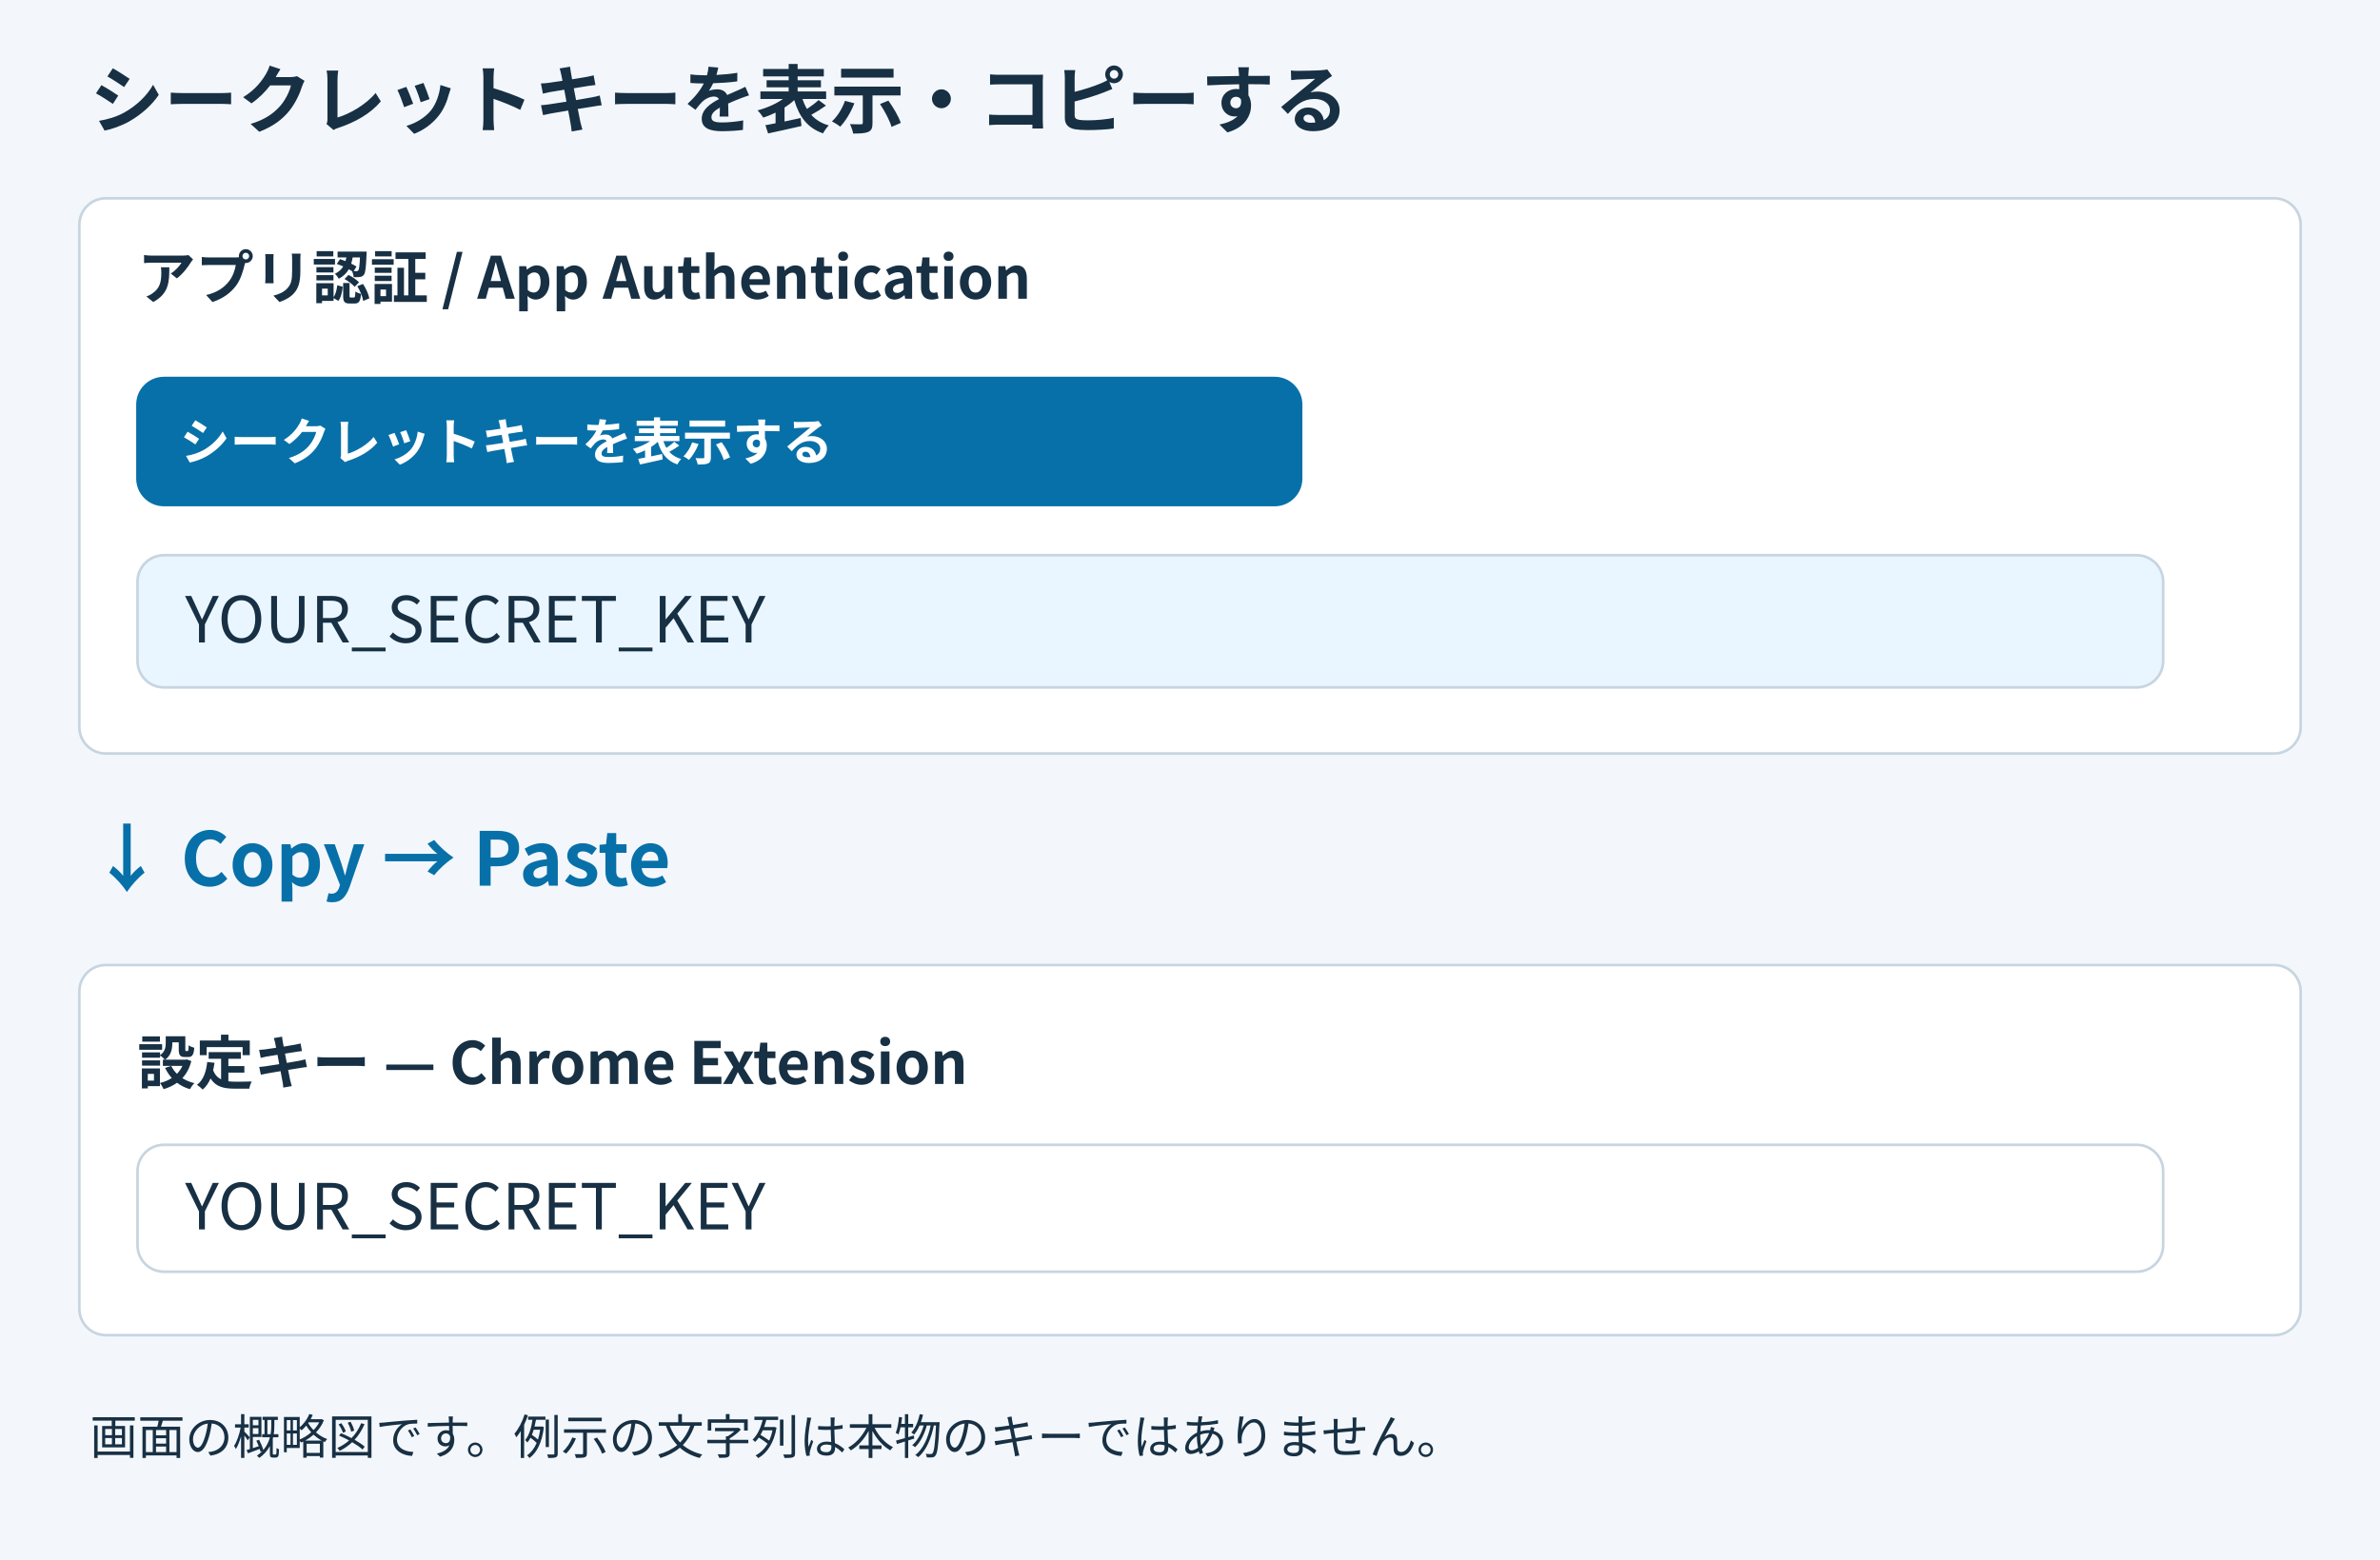
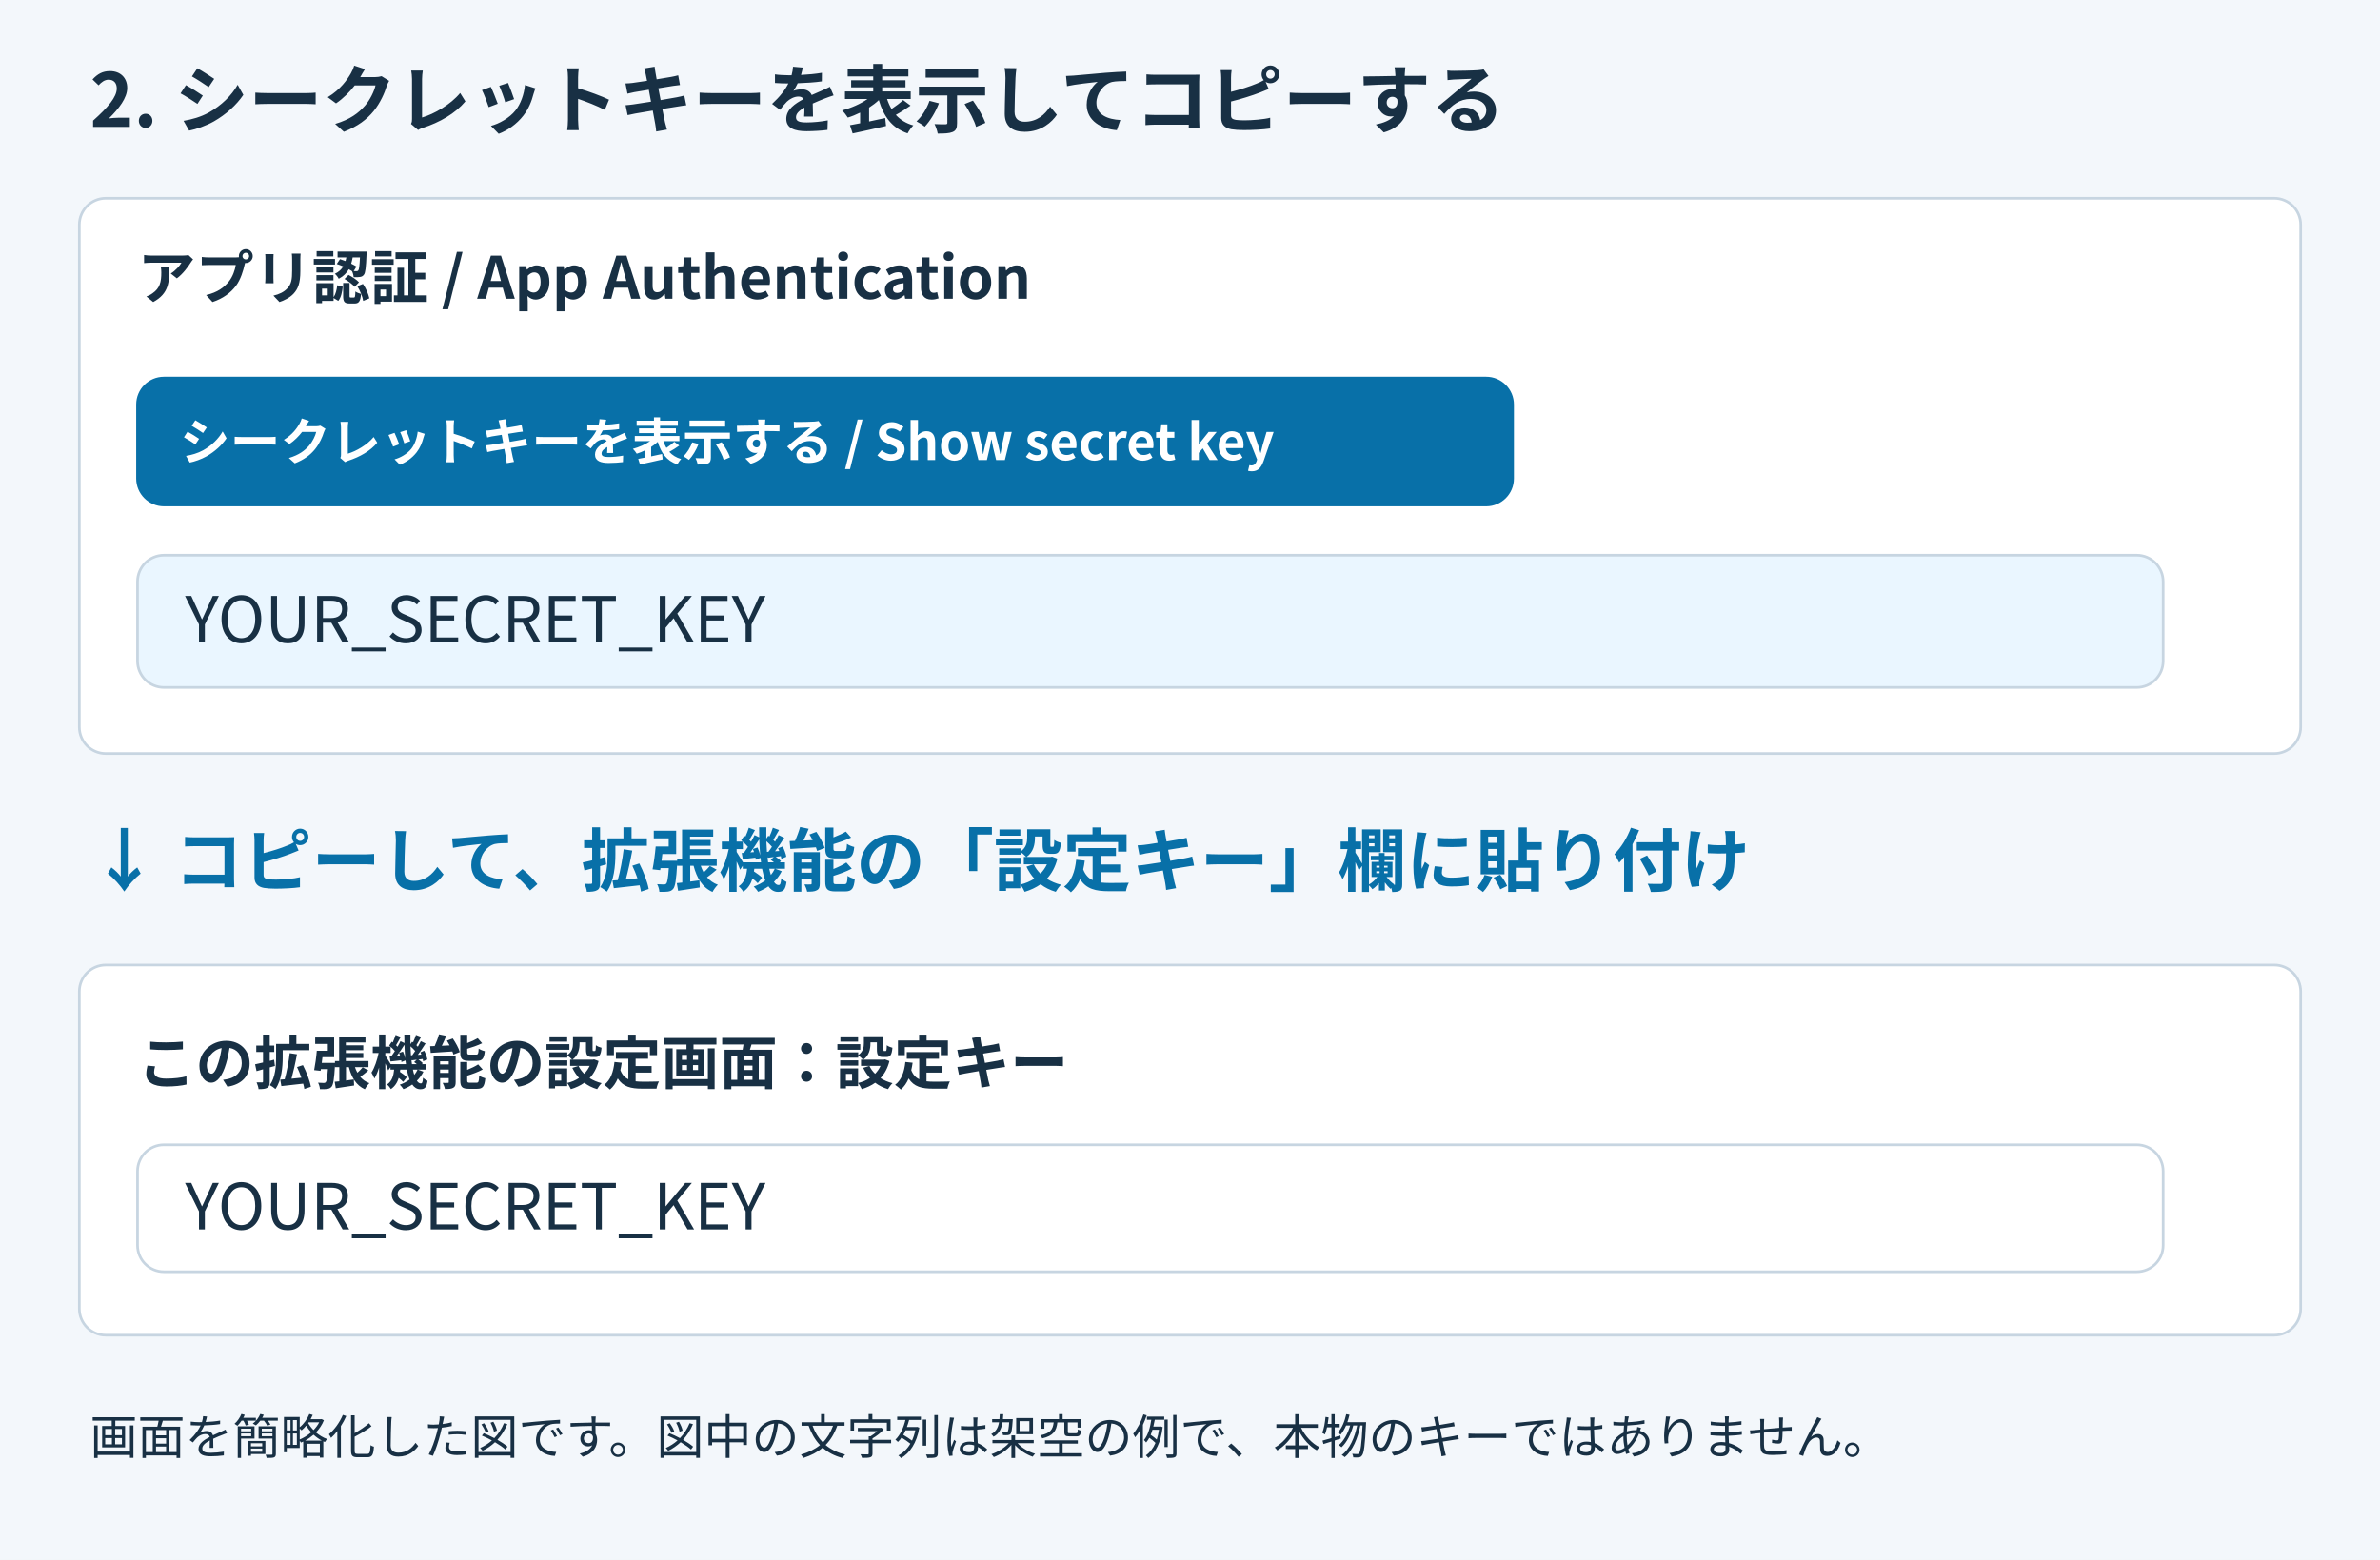
<svg xmlns="http://www.w3.org/2000/svg" width="900" height="590" viewBox="0 0 900 590" role="img">
  <style>text{font-family:system-ui,"Noto Sans CJK JP","Microsoft YaHei",sans-serif}.mono{font-family:monospace}</style>
  <rect width="900" height="590" fill="#f3f7fb" />
-   <text x="34" y="48" font-size="28" fill="#183044" font-weight="700">シークレットキーを表示・コピーする</text>
+   <text x="34" y="48" font-size="28" fill="#183044" font-weight="700">2. シークレットキーを表示してコピーする</text>
  <rect x="30" y="75" width="840" height="210" rx="10" fill="#ffffff" stroke="#c7d5e1" />
  <text x="52" y="113" font-size="22" fill="#183044" font-weight="600">アプリ認証 / App Authentication</text>
-   <rect x="52" y="143" width="440" height="48" rx="10" fill="#0870a8" stroke="#0870a8" />
-   <text x="68" y="174" font-size="19" fill="#fff" font-weight="600">シークレットキーを表示する</text>
+   <rect x="52" y="143" width="520" height="48" rx="10" fill="#0870a8" stroke="#0870a8" />
+   <text x="68" y="174" font-size="19" fill="#fff" font-weight="600">シークレットキーを表示する / Show secret key</text>
  <rect x="52" y="210" width="766" height="50" rx="10" fill="#eaf6ff" stroke="#c7d5e1" />
  <text x="70" y="243" font-size="24" fill="#183044" font-weight="400">YOUR_SECRET_KEY</text>
-   <text x="34" y="335" font-size="28" fill="#0870a8" font-weight="700">↓  Copy → Paste</text>
+   <text x="34" y="335" font-size="26" fill="#0870a8" font-weight="700">↓ コピーして、拡張機能の「設定キー」欄に貼り付け</text>
  <rect x="30" y="365" width="840" height="140" rx="10" fill="#ffffff" stroke="#c7d5e1" />
-   <text x="52" y="410" font-size="22" fill="#183044" font-weight="600">設定キー — Chrome Extension</text>
+   <text x="52" y="410" font-size="22" fill="#183044" font-weight="600">この拡張機能の設定画面：設定キー</text>
  <rect x="52" y="433" width="766" height="48" rx="10" fill="#ffffff" stroke="#c7d5e1" />
  <text x="70" y="465" font-size="24" fill="#183044" font-weight="400">YOUR_SECRET_KEY</text>
-   <text x="34" y="550" font-size="18" fill="#183044" font-weight="400">画面の概略図です。例示の文字列は本物のキーではありません。</text>
+   <text x="34" y="550" font-size="18" fill="#183044" font-weight="400">画面を簡略化した図です。図中の文字列は架空の例で、本物のキーではありません。</text>
</svg>
